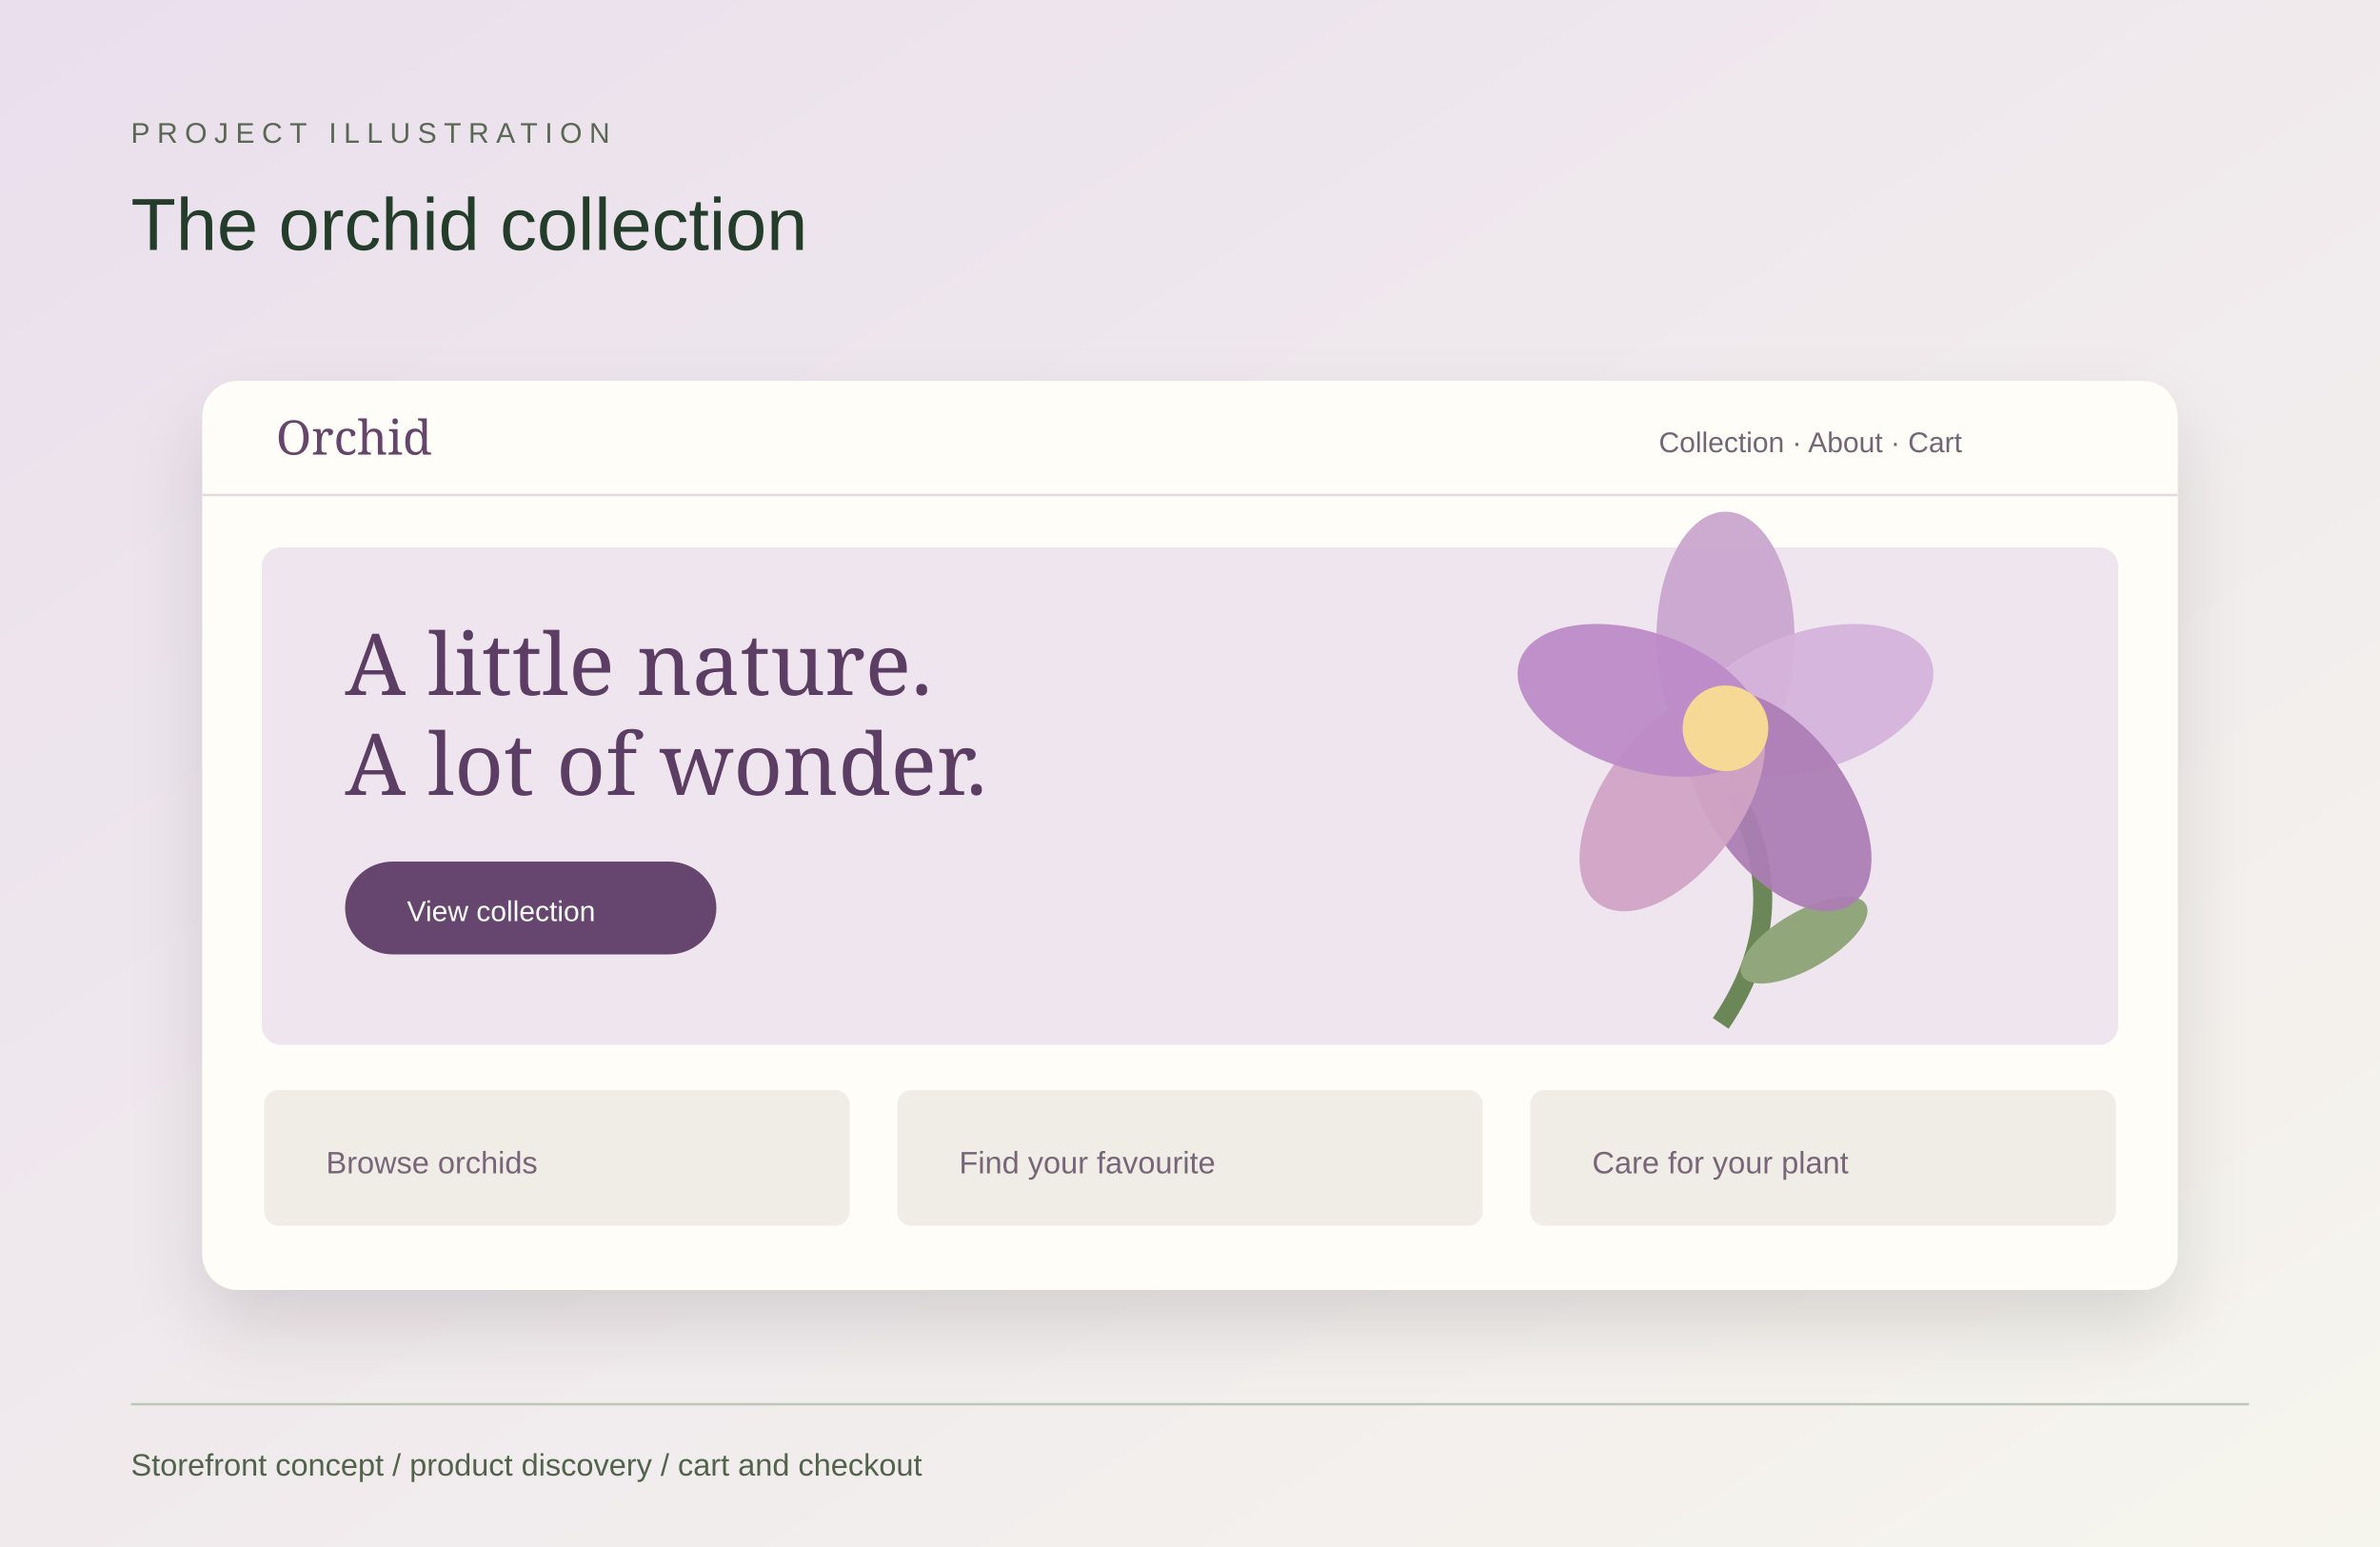
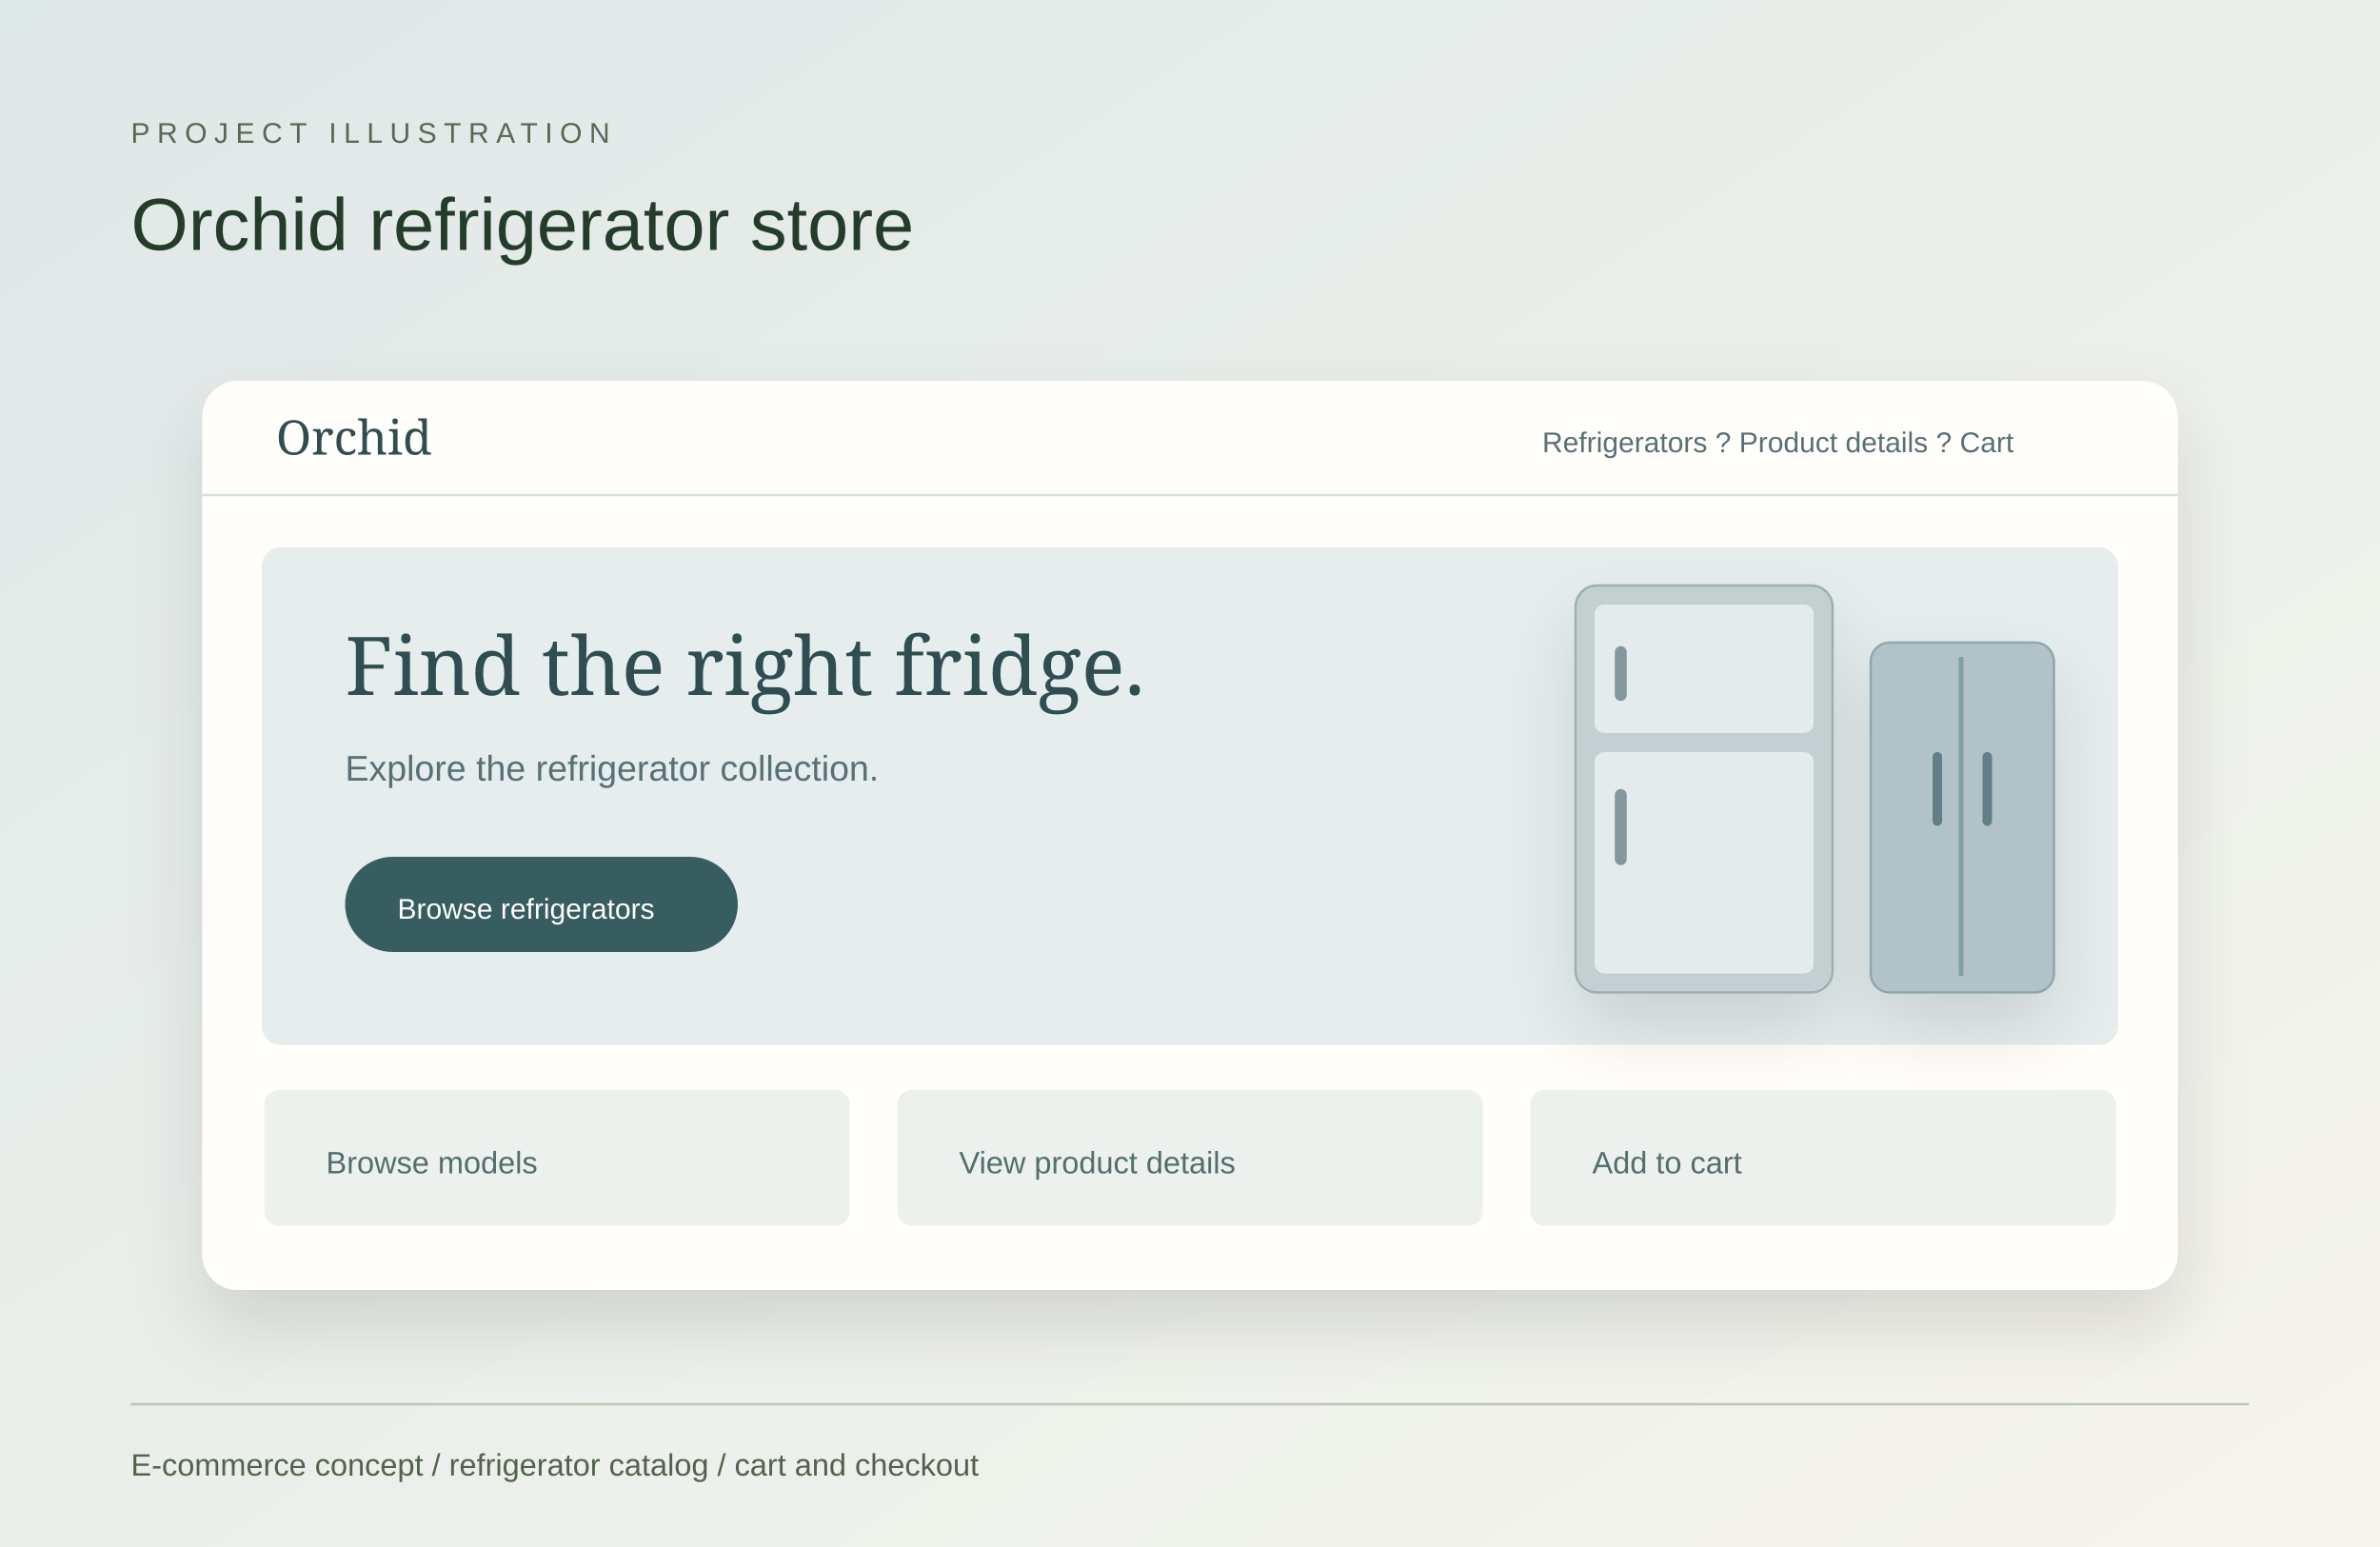
<svg xmlns="http://www.w3.org/2000/svg" width="1000" height="650" viewBox="0 0 1000 650" role="img">
  <defs>
    <filter id="shadow" x="-30%" y="-30%" width="170%" height="180%">
      <feDropShadow dx="0" dy="15" stdDeviation="15" flood-color="#1a2920" flood-opacity=".12" />
    </filter>
    <linearGradient id="wash" x2="1" y2="1">
-       <stop stop-color="#eadfed" />
+       <stop stop-color="#dfe8e8" />
      <stop offset="1" stop-color="#f6f5ed" />
    </linearGradient>
  </defs>
  <rect width="1000" height="650" fill="url(#wash)" />
  <g font-family="Arial,sans-serif">
    <text x="55" y="60" font-size="12" letter-spacing="3" fill="#596853">PROJECT ILLUSTRATION</text>
-     <text x="55" y="105" font-size="31" fill="#243c2a">The orchid collection</text>
+     <text x="55" y="105" font-size="31" fill="#243c2a">Orchid refrigerator store</text>
    <g filter="url(#shadow)">
-       <rect x="85" y="160" width="830" height="382" rx="15" fill="#fffdf7" />
+       <rect x="85" y="160" width="830" height="382" rx="15" fill="#fffefa" />
    </g>
-     <path d="M85 208H915" stroke="#e2d9dd" />
-     <text x="116" y="191" font-family="Georgia,serif" font-size="20" fill="#65456c">Orchid</text>
-     <text x="697" y="190" font-size="12" fill="#736574">Collection · About · Cart</text>
-     <rect x="110" y="230" width="780" height="209" rx="8" fill="#eee5ef" />
-     <text x="145" y="292" font-family="Georgia,serif" font-size="36" fill="#5c3d64">A little nature.</text>
-     <text x="145" y="334" font-family="Georgia,serif" font-size="36" fill="#5c3d64">A lot of wonder.</text>
-     <rect x="145" y="362" width="156" height="39" rx="20" fill="#66466e" />
-     <text x="171" y="387" font-size="12" fill="#fff">View collection</text>
-     <path d="M723 430Q755 383 729 334" stroke="#6b8757" stroke-width="8" fill="none" />
-     <ellipse cx="758" cy="395" rx="30" ry="12" transform="rotate(-30 758 395)" fill="#91a67b" />
-     <g transform="translate(725 306)">
-       <ellipse cx="0" cy="-38" rx="29" ry="53" transform="rotate(0)" fill="#c9a5cf" opacity=".93" />
-       <ellipse cx="0" cy="-38" rx="29" ry="53" transform="rotate(72)" fill="#d4b3db" opacity=".93" />
-       <ellipse cx="0" cy="-38" rx="29" ry="53" transform="rotate(144)" fill="#ad7db5" opacity=".93" />
-       <ellipse cx="0" cy="-38" rx="29" ry="53" transform="rotate(216)" fill="#d1a3c4" opacity=".93" />
-       <ellipse cx="0" cy="-38" rx="29" ry="53" transform="rotate(288)" fill="#bd8ac7" opacity=".93" />
-       <circle r="18" fill="#f6d995" />
+     <path d="M85 208H915" stroke="#d6dfe0" />
+     <text x="116" y="191" font-family="Georgia,serif" font-size="20" fill="#304d52">Orchid</text>
+     <text x="648" y="190" font-size="12" fill="#577076">Refrigerators ? Product details ? Cart</text>
+     <rect x="110" y="230" width="780" height="209" rx="8" fill="#e5eded" />
+     <text x="145" y="292" font-family="Georgia,serif" font-size="34" fill="#304d52">Find the right fridge.</text>
+     <text x="145" y="328" font-size="15" fill="#577076">Explore the refrigerator collection.</text>
+     <rect x="145" y="360" width="165" height="40" rx="20" fill="#385d61" />
+     <text x="167" y="386" font-size="12" fill="#fff">Browse refrigerators</text>
+     <g filter="url(#shadow)">
+       <rect x="662" y="246" width="108" height="171" rx="9" fill="#c4cfd1" stroke="#9cafb2" />
+       <rect x="670" y="254" width="92" height="54" rx="4" fill="#e4ebec" />
+       <rect x="670" y="316" width="92" height="93" rx="4" fill="#e4ebec" />
+       <path d="M681 274V292M681 334V361" stroke="#82989c" stroke-width="5" stroke-linecap="round" />
+       <rect x="786" y="270" width="77" height="147" rx="8" fill="#b1c3c8" stroke="#8fa6ad" />
+       <path d="M824 276V410" stroke="#829fa5" stroke-width="2" />
+       <path d="M814 318V345M835 318V345" stroke="#627f87" stroke-width="4" stroke-linecap="round" />
    </g>
-     <g fill="#f0ece6">
+     <g fill="#edf1ee">
      <rect x="111" y="458" width="246" height="57" rx="6" />
      <rect x="377" y="458" width="246" height="57" rx="6" />
      <rect x="643" y="458" width="246" height="57" rx="6" />
    </g>
-     <g fill="#786579" font-size="13">
-       <text x="137" y="493">Browse orchids</text>
-       <text x="403" y="493">Find your favourite</text>
-       <text x="669" y="493">Care for your plant</text>
+     <g fill="#526e6e" font-size="13">
+       <text x="137" y="493">Browse models</text>
+       <text x="403" y="493">View product details</text>
+       <text x="669" y="493">Add to cart</text>
    </g>
    <path d="M55 590H945" stroke="#bbc8b5" />
-     <text x="55" y="620" font-size="13" fill="#52634b">Storefront concept / product discovery / cart and checkout</text>
+     <text x="55" y="620" font-size="13" fill="#52634b">E-commerce concept / refrigerator catalog / cart and checkout</text>
  </g>
</svg>
